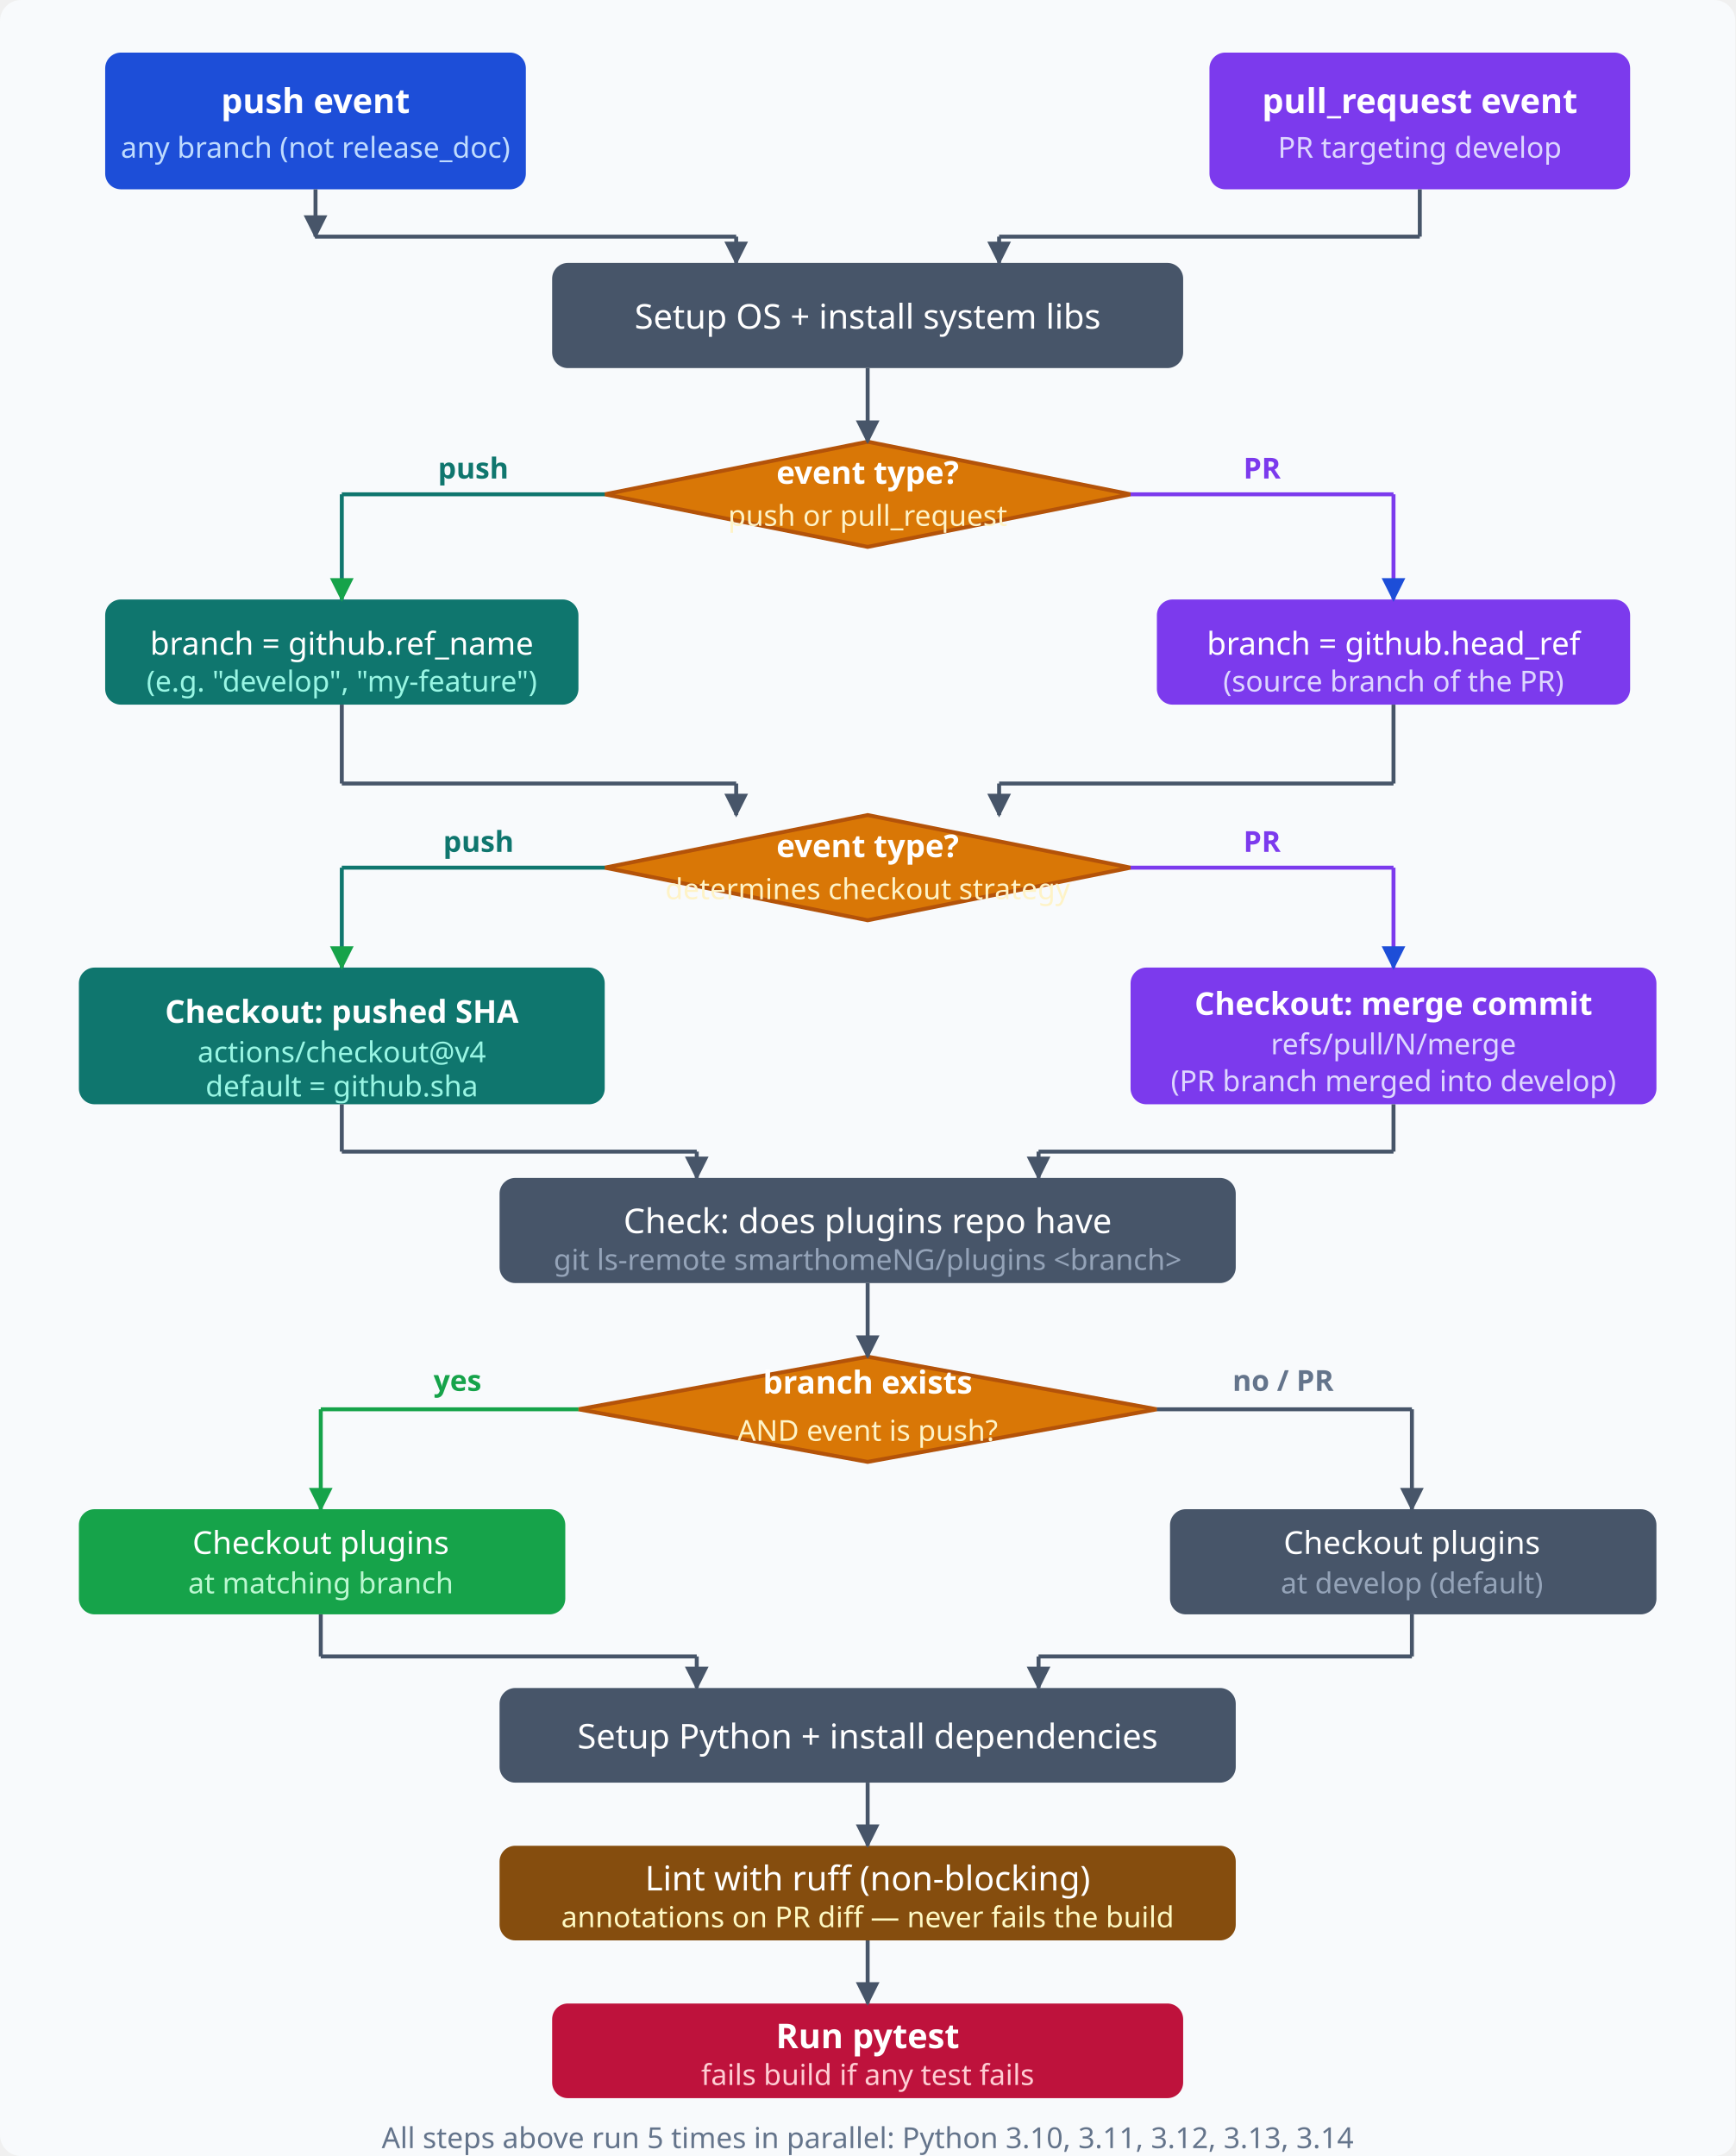
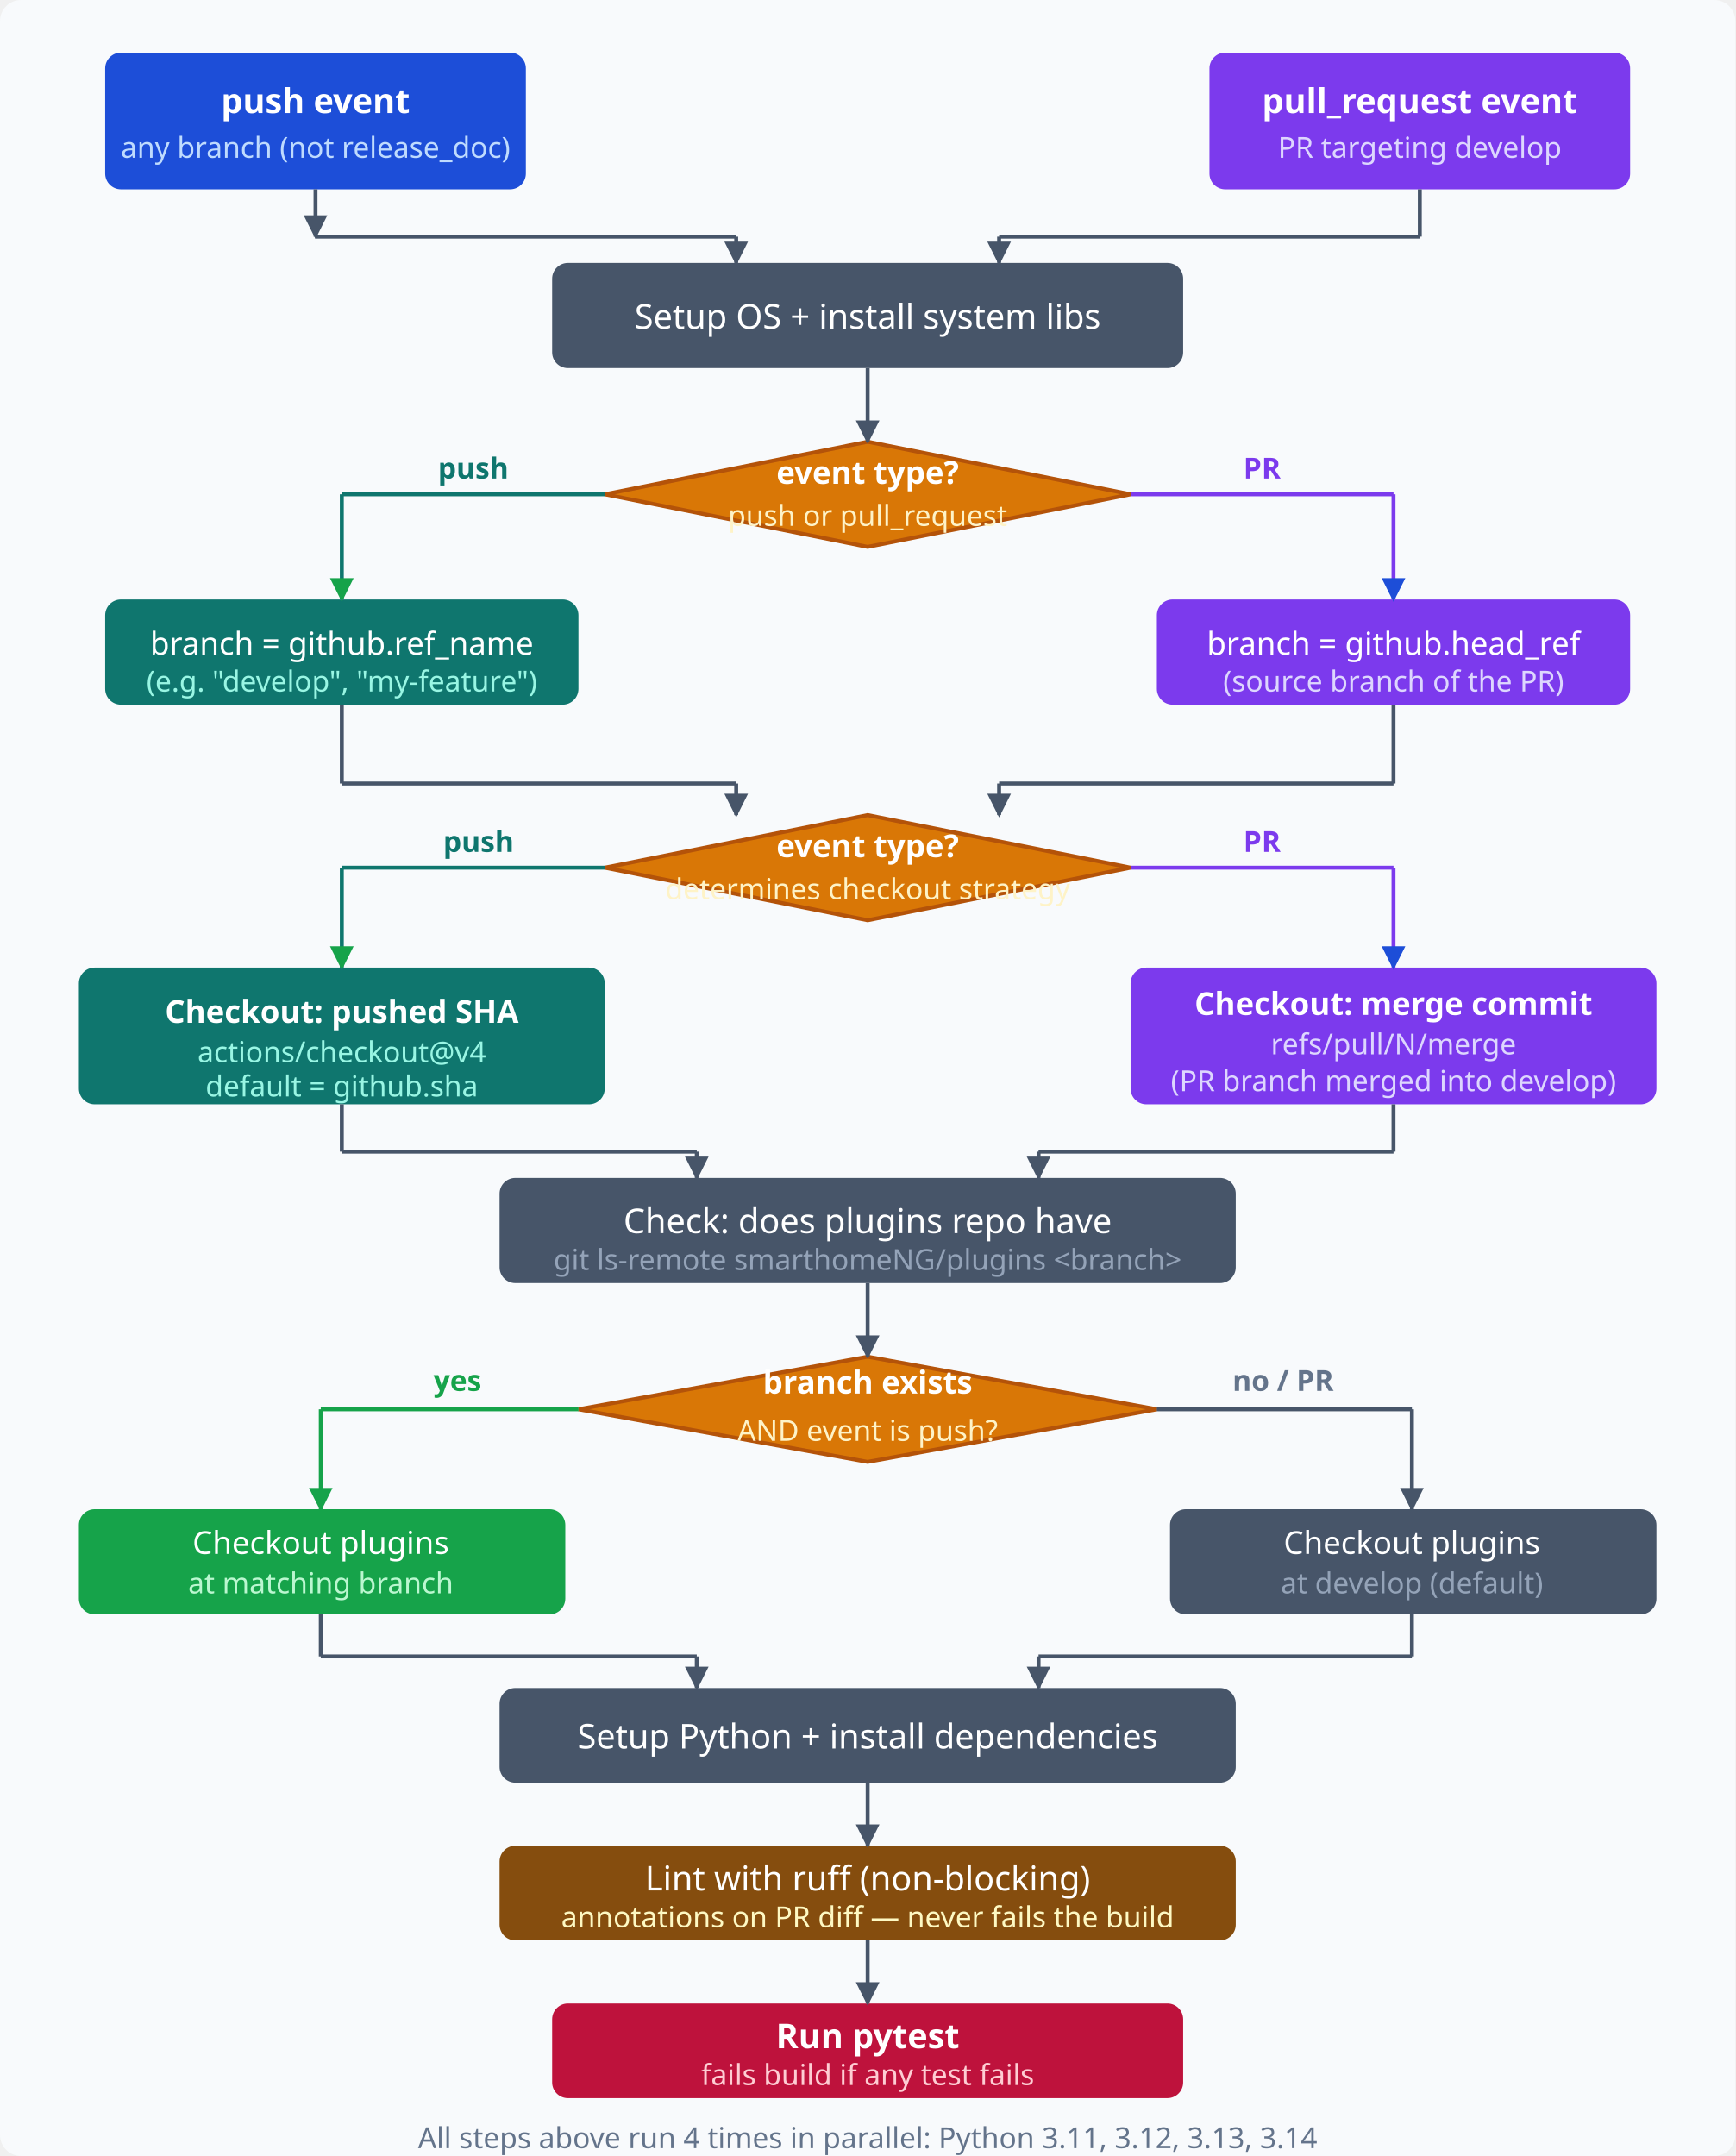
<svg xmlns="http://www.w3.org/2000/svg" viewBox="0 0 660 820" width="660" height="820" font-family="ui-sans-serif,system-ui,sans-serif" font-size="13">
  <defs>
    <marker id="arrow" viewBox="0 0 10 10" refX="9" refY="5" markerWidth="6" markerHeight="6" orient="auto">
      <path d="M 0 0 L 10 5 L 0 10 z" fill="#475569" />
    </marker>
    <marker id="arrow-green" viewBox="0 0 10 10" refX="9" refY="5" markerWidth="6" markerHeight="6" orient="auto">
      <path d="M 0 0 L 10 5 L 0 10 z" fill="#16a34a" />
    </marker>
    <marker id="arrow-blue" viewBox="0 0 10 10" refX="9" refY="5" markerWidth="6" markerHeight="6" orient="auto">
      <path d="M 0 0 L 10 5 L 0 10 z" fill="#1d4ed8" />
    </marker>
  </defs>
  <rect width="660" height="820" fill="#f8fafc" rx="8" />
  <rect x="40" y="20" width="160" height="52" fill="#1d4ed8" rx="6" />
  <text x="120" y="43" fill="white" text-anchor="middle" font-weight="bold">push event</text>
  <text x="120" y="60" fill="#bfdbfe" text-anchor="middle" font-size="11">any branch (not release_doc)</text>
  <rect x="460" y="20" width="160" height="52" fill="#7c3aed" rx="6" />
  <text x="540" y="43" fill="white" text-anchor="middle" font-weight="bold">pull_request event</text>
  <text x="540" y="60" fill="#ddd6fe" text-anchor="middle" font-size="11">PR targeting develop</text>
  <rect x="210" y="100" width="240" height="40" fill="#475569" rx="6" />
  <text x="330" y="125" fill="white" text-anchor="middle">Setup OS + install system libs</text>
  <line x1="120" y1="72" x2="120" y2="90" stroke="#475569" stroke-width="1.5" marker-end="url(#arrow)" />
  <line x1="120" y1="90" x2="280" y2="90" stroke="#475569" stroke-width="1.5" />
  <line x1="280" y1="90" x2="280" y2="100" stroke="#475569" stroke-width="1.5" marker-end="url(#arrow)" />
  <line x1="540" y1="72" x2="540" y2="90" stroke="#475569" stroke-width="1.5" />
  <line x1="540" y1="90" x2="380" y2="90" stroke="#475569" stroke-width="1.5" />
  <line x1="380" y1="90" x2="380" y2="100" stroke="#475569" stroke-width="1.5" marker-end="url(#arrow)" />
  <polygon points="330,168 430,188 330,208 230,188" fill="#d97706" stroke="#b45309" stroke-width="1.5" />
  <text x="330" y="184" fill="white" text-anchor="middle" font-weight="bold" font-size="12">event type?</text>
  <text x="330" y="200" fill="#fef3c7" text-anchor="middle" font-size="11">push or pull_request</text>
  <line x1="330" y1="140" x2="330" y2="168" stroke="#475569" stroke-width="1.5" marker-end="url(#arrow)" />
  <rect x="40" y="228" width="180" height="40" fill="#0f766e" rx="6" />
  <text x="130" y="249" fill="white" text-anchor="middle" font-size="12">branch = github.ref_name</text>
  <text x="130" y="263" fill="#99f6e4" text-anchor="middle" font-size="11">(e.g. "develop", "my-feature")</text>
  <rect x="440" y="228" width="180" height="40" fill="#7c3aed" rx="6" />
  <text x="530" y="249" fill="white" text-anchor="middle" font-size="12">branch = github.head_ref</text>
  <text x="530" y="263" fill="#ddd6fe" text-anchor="middle" font-size="11">(source branch of the PR)</text>
  <line x1="230" y1="188" x2="130" y2="188" stroke="#0f766e" stroke-width="1.5" />
  <line x1="130" y1="188" x2="130" y2="228" stroke="#0f766e" stroke-width="1.5" marker-end="url(#arrow-green)" />
  <text x="180" y="182" fill="#0f766e" text-anchor="middle" font-size="11" font-weight="bold">push</text>
  <line x1="430" y1="188" x2="530" y2="188" stroke="#7c3aed" stroke-width="1.5" />
  <line x1="530" y1="188" x2="530" y2="228" stroke="#7c3aed" stroke-width="1.5" marker-end="url(#arrow-blue)" />
  <text x="480" y="182" fill="#7c3aed" text-anchor="middle" font-size="11" font-weight="bold">PR</text>
  <polygon points="330,310 430,330 330,350 230,330" fill="#d97706" stroke="#b45309" stroke-width="1.5" />
  <text x="330" y="326" fill="white" text-anchor="middle" font-weight="bold" font-size="12">event type?</text>
  <text x="330" y="342" fill="#fef3c7" text-anchor="middle" font-size="11">determines checkout strategy</text>
  <line x1="130" y1="268" x2="130" y2="298" stroke="#475569" stroke-width="1.5" />
  <line x1="130" y1="298" x2="280" y2="298" stroke="#475569" stroke-width="1.5" />
  <line x1="280" y1="298" x2="280" y2="310" stroke="#475569" stroke-width="1.5" marker-end="url(#arrow)" />
  <line x1="530" y1="268" x2="530" y2="298" stroke="#475569" stroke-width="1.5" />
  <line x1="530" y1="298" x2="380" y2="298" stroke="#475569" stroke-width="1.5" />
  <line x1="380" y1="298" x2="380" y2="310" stroke="#475569" stroke-width="1.5" marker-end="url(#arrow)" />
  <rect x="30" y="368" width="200" height="52" fill="#0f766e" rx="6" />
  <text x="130" y="389" fill="white" text-anchor="middle" font-size="12" font-weight="bold">Checkout: pushed SHA</text>
  <text x="130" y="404" fill="#99f6e4" text-anchor="middle" font-size="11">actions/checkout@v4</text>
  <text x="130" y="417" fill="#99f6e4" text-anchor="middle" font-size="11">default = github.sha</text>
  <rect x="430" y="368" width="200" height="52" fill="#7c3aed" rx="6" />
  <text x="530" y="386" fill="white" text-anchor="middle" font-size="12" font-weight="bold">Checkout: merge commit</text>
  <text x="530" y="401" fill="#ddd6fe" text-anchor="middle" font-size="11">refs/pull/N/merge</text>
  <text x="530" y="415" fill="#ddd6fe" text-anchor="middle" font-size="11">(PR branch merged into develop)</text>
  <line x1="230" y1="330" x2="130" y2="330" stroke="#0f766e" stroke-width="1.5" />
  <line x1="130" y1="330" x2="130" y2="368" stroke="#0f766e" stroke-width="1.5" marker-end="url(#arrow-green)" />
  <text x="182" y="324" fill="#0f766e" text-anchor="middle" font-size="11" font-weight="bold">push</text>
  <line x1="430" y1="330" x2="530" y2="330" stroke="#7c3aed" stroke-width="1.5" />
  <line x1="530" y1="330" x2="530" y2="368" stroke="#7c3aed" stroke-width="1.5" marker-end="url(#arrow-blue)" />
  <text x="480" y="324" fill="#7c3aed" text-anchor="middle" font-size="11" font-weight="bold">PR</text>
  <rect x="190" y="448" width="280" height="40" fill="#475569" rx="6" />
  <text x="330" y="469" fill="white" text-anchor="middle">Check: does plugins repo have</text>
  <text x="330" y="483" fill="#94a3b8" text-anchor="middle" font-size="11">git ls-remote smarthomeNG/plugins &lt;branch&gt;</text>
  <line x1="130" y1="420" x2="130" y2="438" stroke="#475569" stroke-width="1.5" />
  <line x1="130" y1="438" x2="265" y2="438" stroke="#475569" stroke-width="1.5" />
  <line x1="265" y1="438" x2="265" y2="448" stroke="#475569" stroke-width="1.5" marker-end="url(#arrow)" />
  <line x1="530" y1="420" x2="530" y2="438" stroke="#475569" stroke-width="1.5" />
  <line x1="530" y1="438" x2="395" y2="438" stroke="#475569" stroke-width="1.5" />
  <line x1="395" y1="438" x2="395" y2="448" stroke="#475569" stroke-width="1.5" marker-end="url(#arrow)" />
  <polygon points="330,516 440,536 330,556 220,536" fill="#d97706" stroke="#b45309" stroke-width="1.5" />
  <text x="330" y="530" fill="white" text-anchor="middle" font-weight="bold" font-size="12">branch exists</text>
  <text x="330" y="548" fill="#fef3c7" text-anchor="middle" font-size="11">AND event is push?</text>
  <line x1="330" y1="488" x2="330" y2="516" stroke="#475569" stroke-width="1.5" marker-end="url(#arrow)" />
  <rect x="30" y="574" width="185" height="40" fill="#16a34a" rx="6" />
  <text x="122" y="591" fill="white" text-anchor="middle" font-size="12">Checkout plugins</text>
  <text x="122" y="606" fill="#bbf7d0" text-anchor="middle" font-size="11">at matching branch</text>
  <rect x="445" y="574" width="185" height="40" fill="#475569" rx="6" />
  <text x="537" y="591" fill="white" text-anchor="middle" font-size="12">Checkout plugins</text>
  <text x="537" y="606" fill="#94a3b8" text-anchor="middle" font-size="11">at develop (default)</text>
  <line x1="220" y1="536" x2="122" y2="536" stroke="#16a34a" stroke-width="1.5" />
  <line x1="122" y1="536" x2="122" y2="574" stroke="#16a34a" stroke-width="1.5" marker-end="url(#arrow-green)" />
  <text x="174" y="529" fill="#16a34a" text-anchor="middle" font-size="11" font-weight="bold">yes</text>
  <line x1="440" y1="536" x2="537" y2="536" stroke="#475569" stroke-width="1.5" />
  <line x1="537" y1="536" x2="537" y2="574" stroke="#475569" stroke-width="1.5" marker-end="url(#arrow)" />
  <text x="488" y="529" fill="#64748b" text-anchor="middle" font-size="11" font-weight="bold">no / PR</text>
  <rect x="190" y="642" width="280" height="36" fill="#475569" rx="6" />
  <text x="330" y="665" fill="white" text-anchor="middle">Setup Python + install dependencies</text>
  <line x1="122" y1="614" x2="122" y2="630" stroke="#475569" stroke-width="1.5" />
  <line x1="122" y1="630" x2="265" y2="630" stroke="#475569" stroke-width="1.5" />
  <line x1="265" y1="630" x2="265" y2="642" stroke="#475569" stroke-width="1.5" marker-end="url(#arrow)" />
  <line x1="537" y1="614" x2="537" y2="630" stroke="#475569" stroke-width="1.5" />
  <line x1="537" y1="630" x2="395" y2="630" stroke="#475569" stroke-width="1.5" />
  <line x1="395" y1="630" x2="395" y2="642" stroke="#475569" stroke-width="1.5" marker-end="url(#arrow)" />
  <rect x="190" y="702" width="280" height="36" fill="#854d0e" rx="6" />
  <text x="330" y="719" fill="white" text-anchor="middle">Lint with ruff (non-blocking)</text>
  <text x="330" y="733" fill="#fef9c3" text-anchor="middle" font-size="11">annotations on PR diff — never fails the build</text>
  <line x1="330" y1="678" x2="330" y2="702" stroke="#475569" stroke-width="1.5" marker-end="url(#arrow)" />
  <rect x="210" y="762" width="240" height="36" fill="#be123c" rx="6" />
  <text x="330" y="779" fill="white" text-anchor="middle" font-weight="bold">Run pytest</text>
  <text x="330" y="793" fill="#fecdd3" text-anchor="middle" font-size="11">fails build if any test fails</text>
  <line x1="330" y1="738" x2="330" y2="762" stroke="#475569" stroke-width="1.5" marker-end="url(#arrow)" />
  <rect x="50" y="808" width="560" height="12" fill="none" />
-   <text x="330" y="817" fill="#64748b" text-anchor="middle" font-size="11">All steps above run 5 times in parallel: Python 3.10, 3.11, 3.12, 3.13, 3.14</text>
+   <text x="330" y="817" fill="#64748b" text-anchor="middle" font-size="11">All steps above run 4 times in parallel: Python 3.11, 3.12, 3.13, 3.14</text>
</svg>
